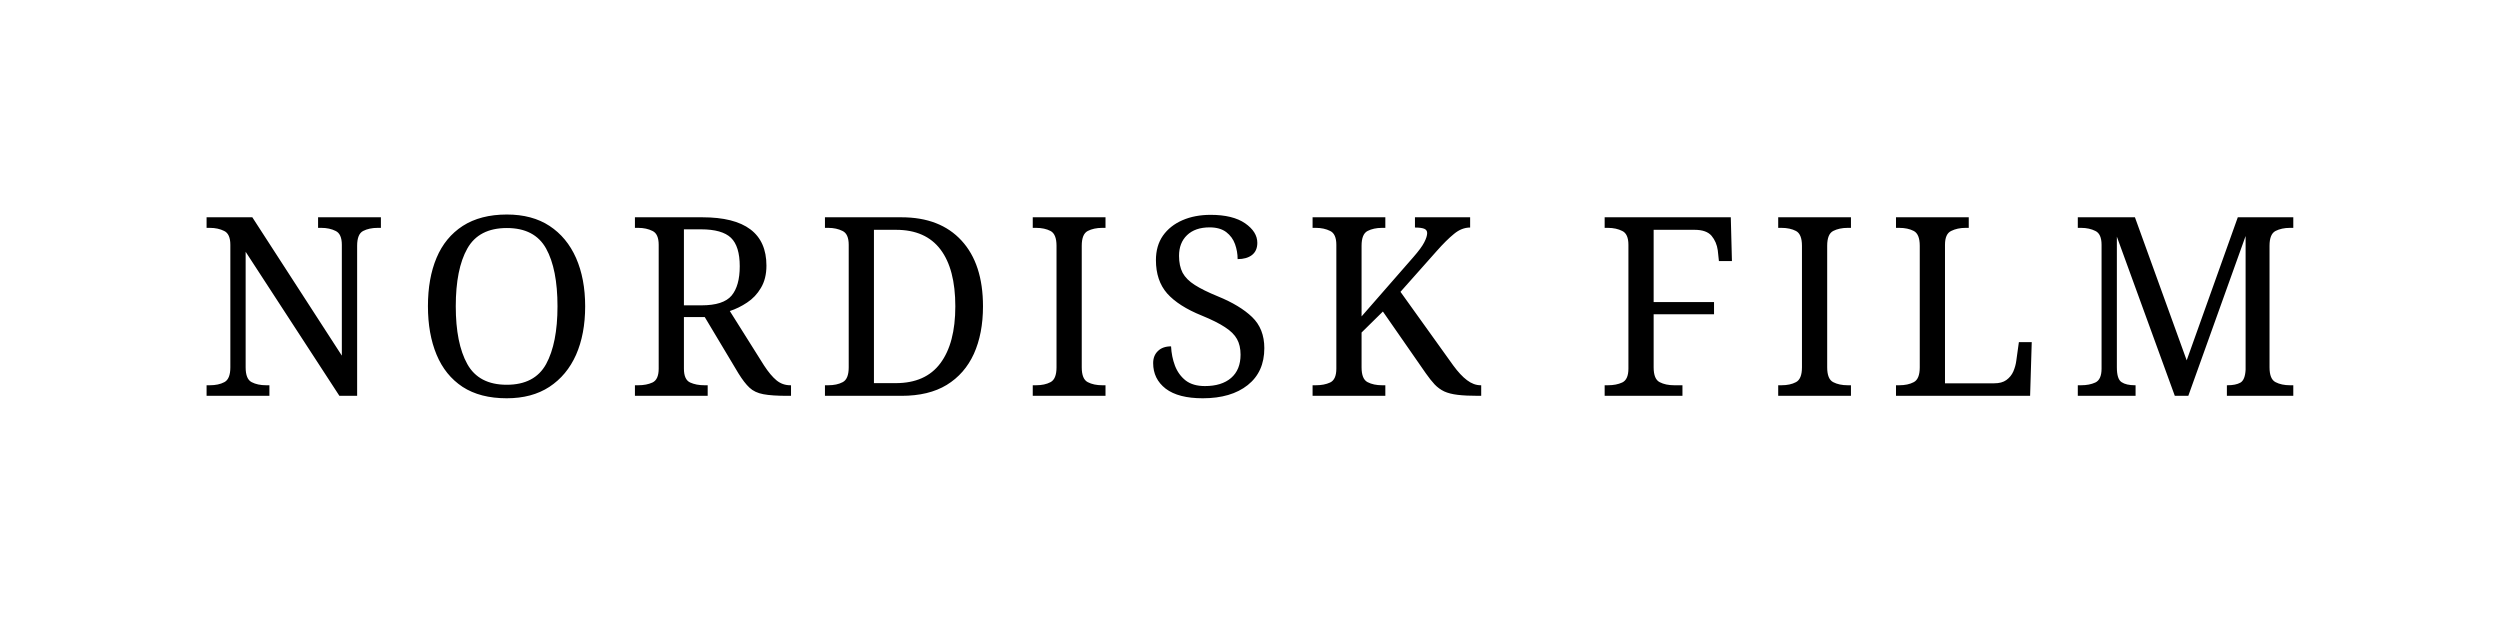
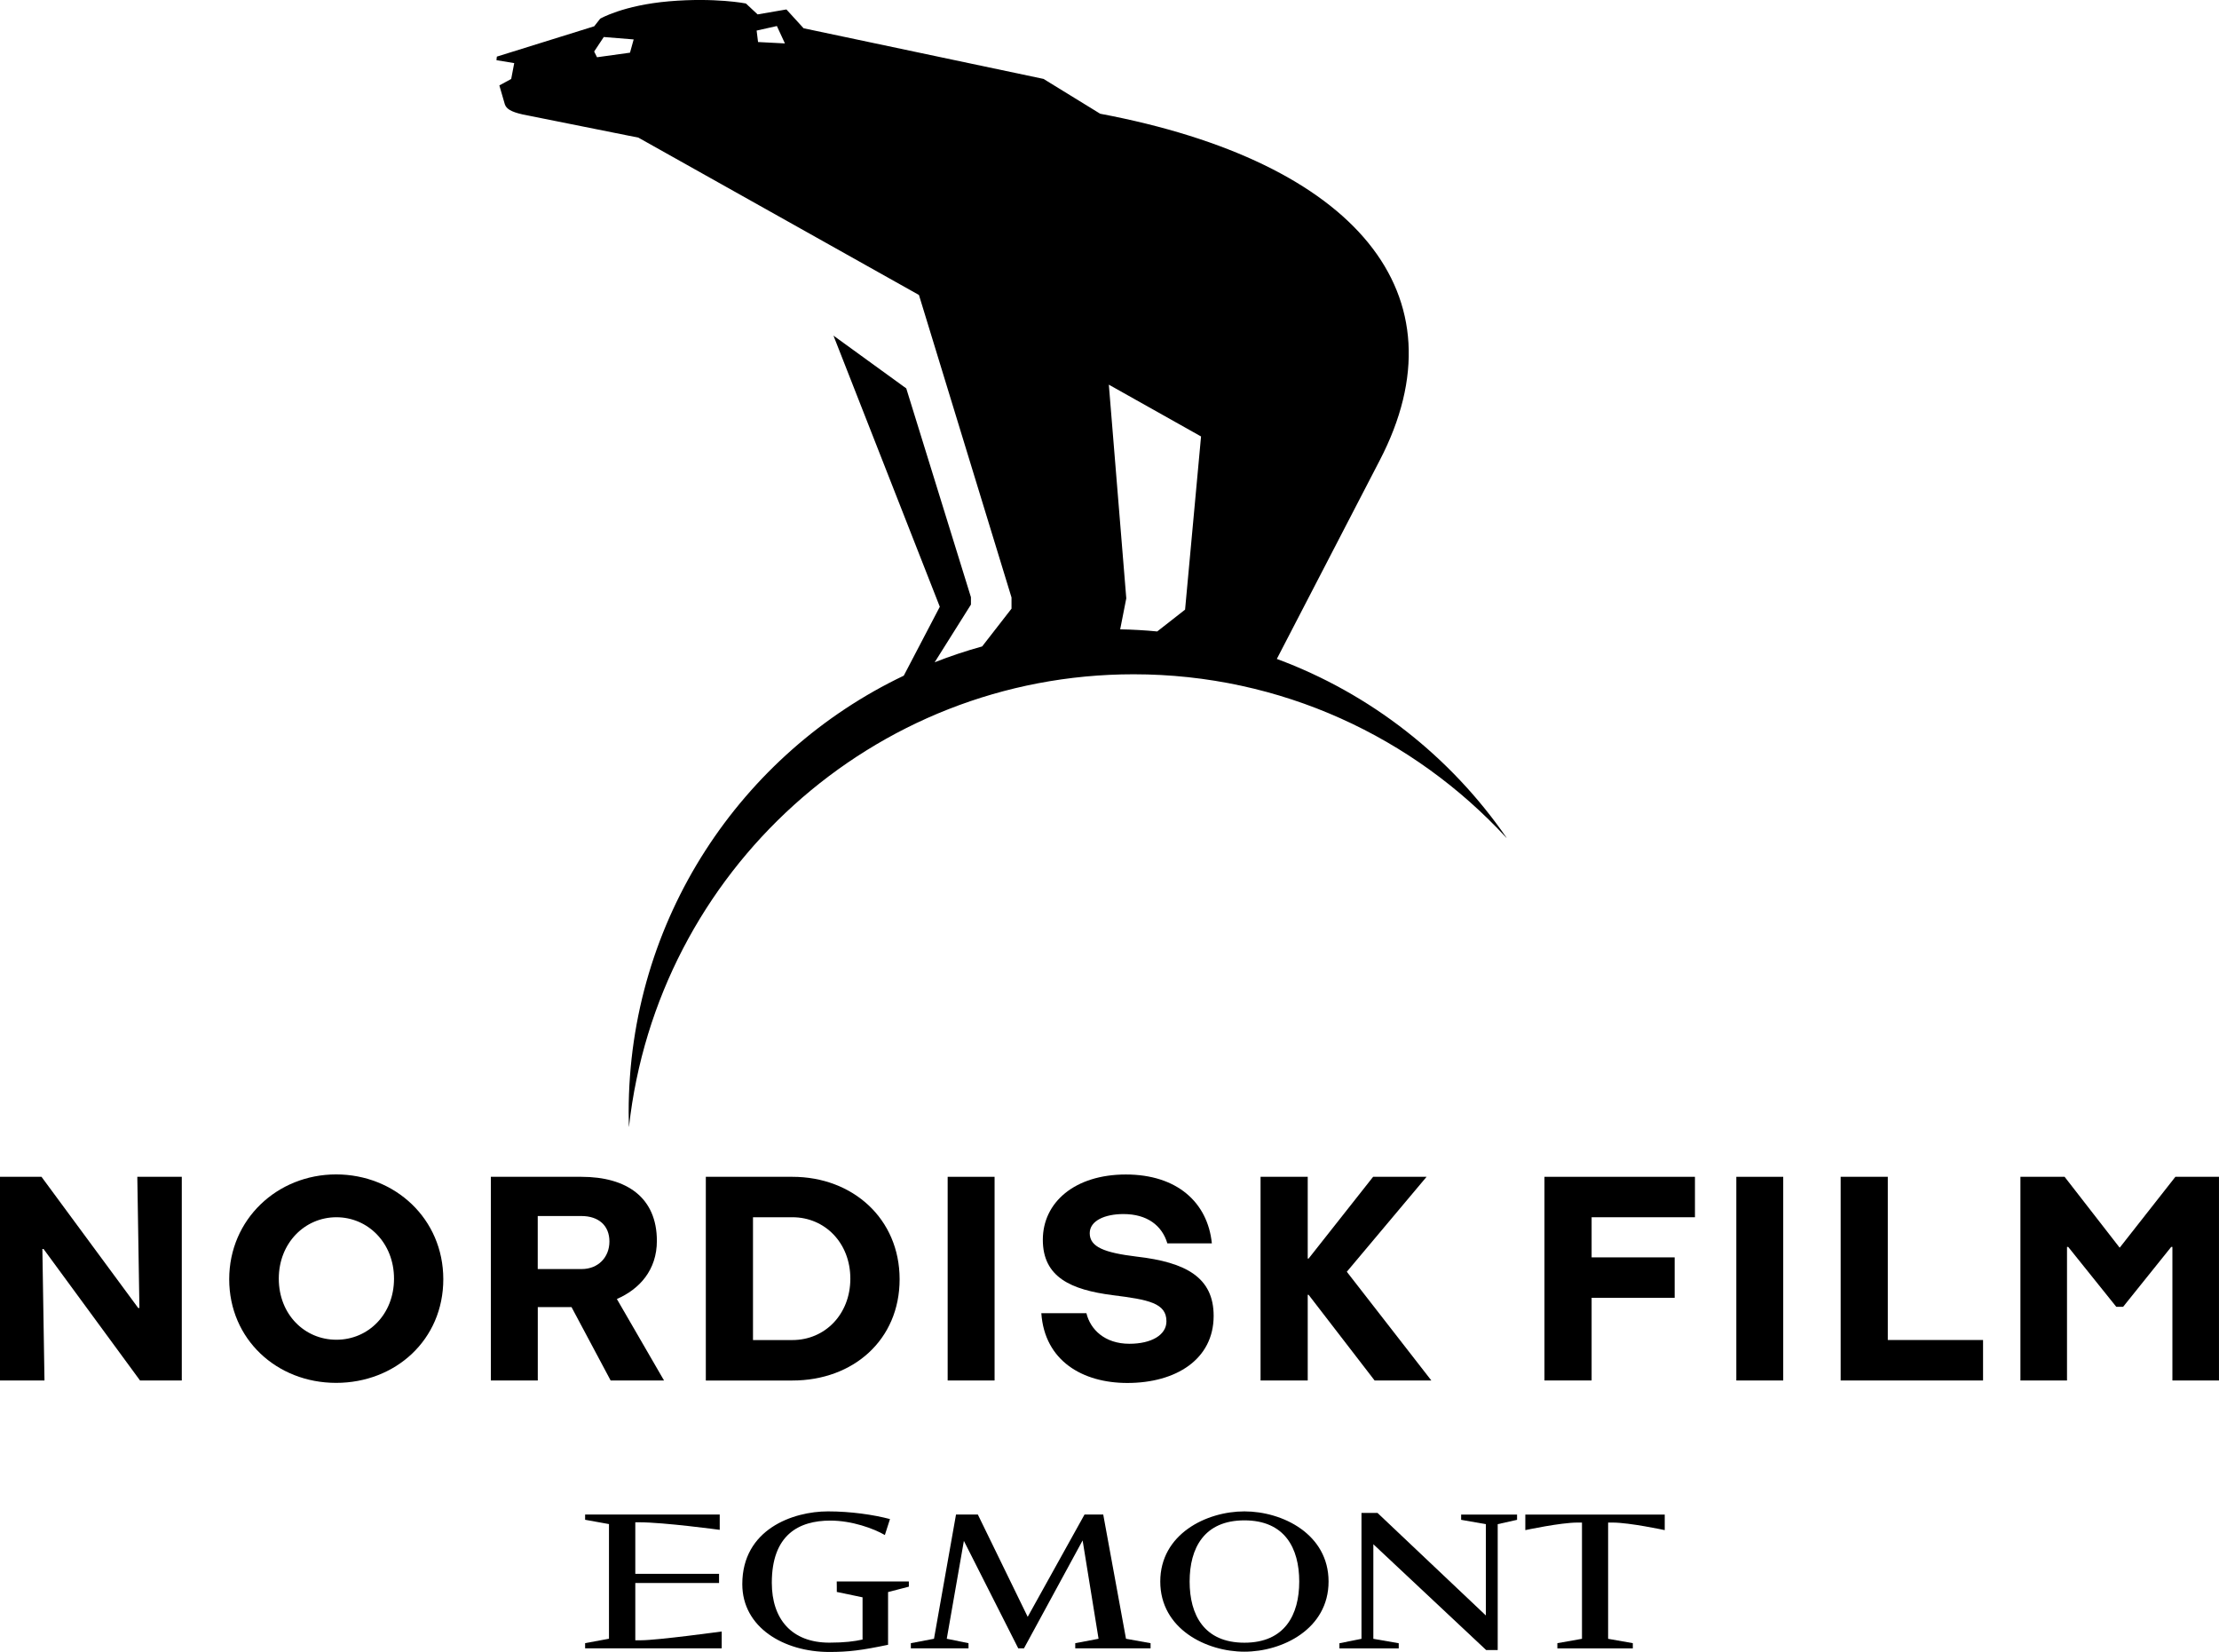
- <svg xmlns="http://www.w3.org/2000/svg" viewBox="0 0 240 60" width="240" height="60" role="img" aria-label="Nordisk Film">
-   <text x="120" y="38" text-anchor="middle" font-family="Instrument Serif, Fraunces, serif" font-size="24" font-weight="400" letter-spacing="2.5" fill="currentColor">NORDISK FILM</text>
+ <svg xmlns="http://www.w3.org/2000/svg" viewBox="0 0 133 99" role="img" aria-label="Nordisk Film" fill="currentColor">
+   <path d="M76.53 39.488l6.156-11.878c5.2-9.976-1.418-17.906-16.745-20.794l-3.396-2.087-14.38-3.035-1.03-1.128-1.726.297-.702-.654s-1.836-.368-4.61-.13c-2.75.237-4.123 1.04-4.123 1.04l-.358.456-5.837 1.818-.023.214 1.065.175-.181.95-.71.387.329 1.134c.094.267.353.442 1.056.603l6.947 1.392 16.817 9.43 5.548 18.129v.67l-1.76 2.264c-.97.267-1.918.585-2.845.948l2.173-3.456v-.442l-3.876-12.514-4.364-3.164 6.374 16.25-2.16 4.131C44.42 45.142 37.68 55.108 37.68 66.655c0 .29.006.578.013.866h.007C39.393 52.269 52.288 40.41 67.946 40.41c8.831 0 16.784 3.774 22.344 9.801l.007-.005c-3.353-4.86-8.15-8.638-13.768-10.716zM37.76 3.157l-1.976.274-.172-.343.576-.87 1.792.145-.22.794zm7.675-.64l-.085-.685 1.214-.272.482 1.042-1.611-.083zM71.03 36.536l-1.67 1.307c-.732-.071-1.471-.113-2.22-.127l.366-1.857-1.046-12.806 5.527 3.104-.957 10.378z" />
+   <path d="M8.393 82.733l-5.782-7.88h-.071l.126 7.88H0V70.527h2.487l5.798 7.863h.071l-.126-7.863h2.666v12.206h-2.506z" />
+   <path d="M20.145 82.876c-3.561 0-6.407-2.621-6.407-6.211s2.882-6.282 6.407-6.282c3.524 0 6.425 2.655 6.425 6.282s-2.864 6.211-6.425 6.211zm3.471-6.246c0-2.135-1.558-3.68-3.453-3.68s-3.453 1.544-3.453 3.68 1.54 3.661 3.453 3.661 3.453-1.525 3.453-3.66z" />
+   <path d="M36.6 82.733l-2.345-4.398h-2.022v4.398H29.42V70.527h5.424c2.721 0 4.527 1.238 4.527 3.841 0 1.742-1.037 2.89-2.398 3.482l2.827 4.883H36.6zm-1.737-6.678c.984 0 1.664-.7 1.664-1.652 0-.953-.645-1.526-1.682-1.526H32.23v3.178h2.632z" />
+   <path d="M42.305 82.733V70.527h5.19c3.616 0 6.425 2.513 6.425 6.14s-2.774 6.068-6.425 6.068h-5.19zm5.19-2.423c1.95 0 3.472-1.544 3.472-3.68s-1.521-3.68-3.472-3.68h-2.363v7.36h2.363z" />
+   <path d="M56.8 82.733V70.527h2.812v12.206H56.8z" />
+   <path d="M69.968 74.517c-.321-1.077-1.216-1.758-2.632-1.758-1.11 0-2.021.396-2.021 1.148 0 .826.877 1.167 2.81 1.402 2.972.34 4.617 1.256 4.617 3.553 0 2.602-2.256 4.02-5.172 4.02-2.685 0-4.959-1.328-5.156-4.181h2.703c.232.969 1.092 1.832 2.577 1.832 1.308 0 2.219-.52 2.219-1.346 0-1.095-1.074-1.298-3.221-1.567-2.506-.322-4.188-1.077-4.188-3.32 0-2.244 1.916-3.912 4.977-3.912s4.903 1.668 5.154 4.127h-2.666z" />
+   <path d="M82.39 82.733l-3.956-5.134h-.053v5.134h-2.827V70.527h2.827v4.899h.053l3.866-4.899h3.204l-4.78 5.69 5.067 6.517h-3.4z" />
+   <path d="M95.397 77.778v4.954h-2.827V70.527h9.02v2.423h-6.193v2.405h4.977v2.423h-4.977z" />
+   <path d="M104.07 82.733V70.527h2.811v12.206h-2.811z" />
+   <path d="M110.323 82.733V70.527h2.826v9.782h5.709v2.423h-8.538z" />
+   <path d="M130.207 82.733v-8.006h-.071l-2.882 3.59h-.411l-2.882-3.59h-.071v8.006h-2.792V70.527h2.648l3.292 4.237h.019l3.329-4.237h2.613v12.206h-2.792z" />
+   <path d="M69.543 94.782c0-2.842 2.758-4.204 5.043-4.204s5.044 1.362 5.044 4.204-2.763 4.204-5.044 4.204-5.043-1.362-5.043-4.204zm1.76 0c0 1.997.865 3.666 3.283 3.666s3.286-1.669 3.286-3.666-.865-3.666-3.286-3.666-3.283 1.669-3.283 3.666z" />
+   <path d="M61.03 98.785l-3.258-6.439-1.026 5.866 1.303.265v.308h-3.456v-.308l1.388-.265 1.32-7.447h1.307l2.989 6.133 3.407-6.133h1.12l1.365 7.447 1.473.265v.308h-4.515v-.308l1.397-.265-.955-5.893-3.515 6.466h-.445z" />
+   <path d="M81.605 90.672h.96l6.493 6.144v-5.472l-1.482-.26v-.315h3.352v.315l-1.16.26v7.543h-.694l-6.76-6.34v5.668l1.522.265v.308h-3.555v-.308l1.322-.265v-7.543z" />
+   <path d="M38.078 98.302v-3.433h5.02v-.55h-5.02v-3.088h.225c1.49 0 4.835.453 4.835.453v-.918H35.07v.315l1.43.258v6.871l-1.43.265v.31h8.187v-1.01s-3.836.527-4.837.527h-.344z" />
+   <path d="M50.155 95.093v.313l1.544.322v2.531c-.489.108-1.076.186-1.99.186-2.271 0-3.449-1.427-3.449-3.585 0-2.874 1.611-3.73 3.509-3.73 1.294 0 2.595.474 3.267.865l.307-.957c-.995-.263-2.36-.46-3.72-.46-2.094 0-5.132 1.07-5.132 4.36 0 2.599 2.494 4.065 5.215 4.065 1.161 0 1.934-.099 3.522-.43v-3.16l1.246-.323v-.312h-4.323z" />
+   <path d="M99.779 90.77v.931s-2.102-.453-3.123-.453h-.27v6.966l1.48.262v.313h-4.522v-.313l1.475-.262V91.248h-.27c-1.022 0-3.126.453-3.126.453V90.77h8.357z" />
</svg>
